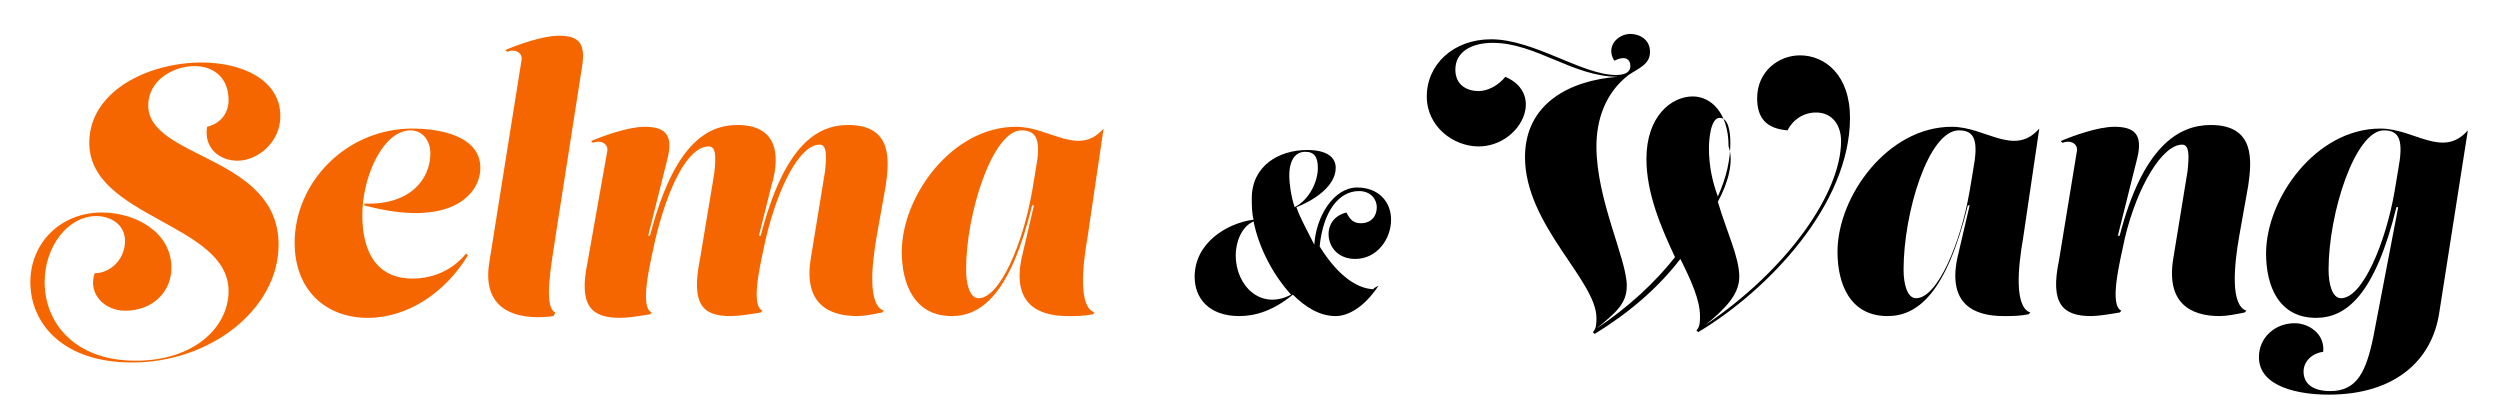
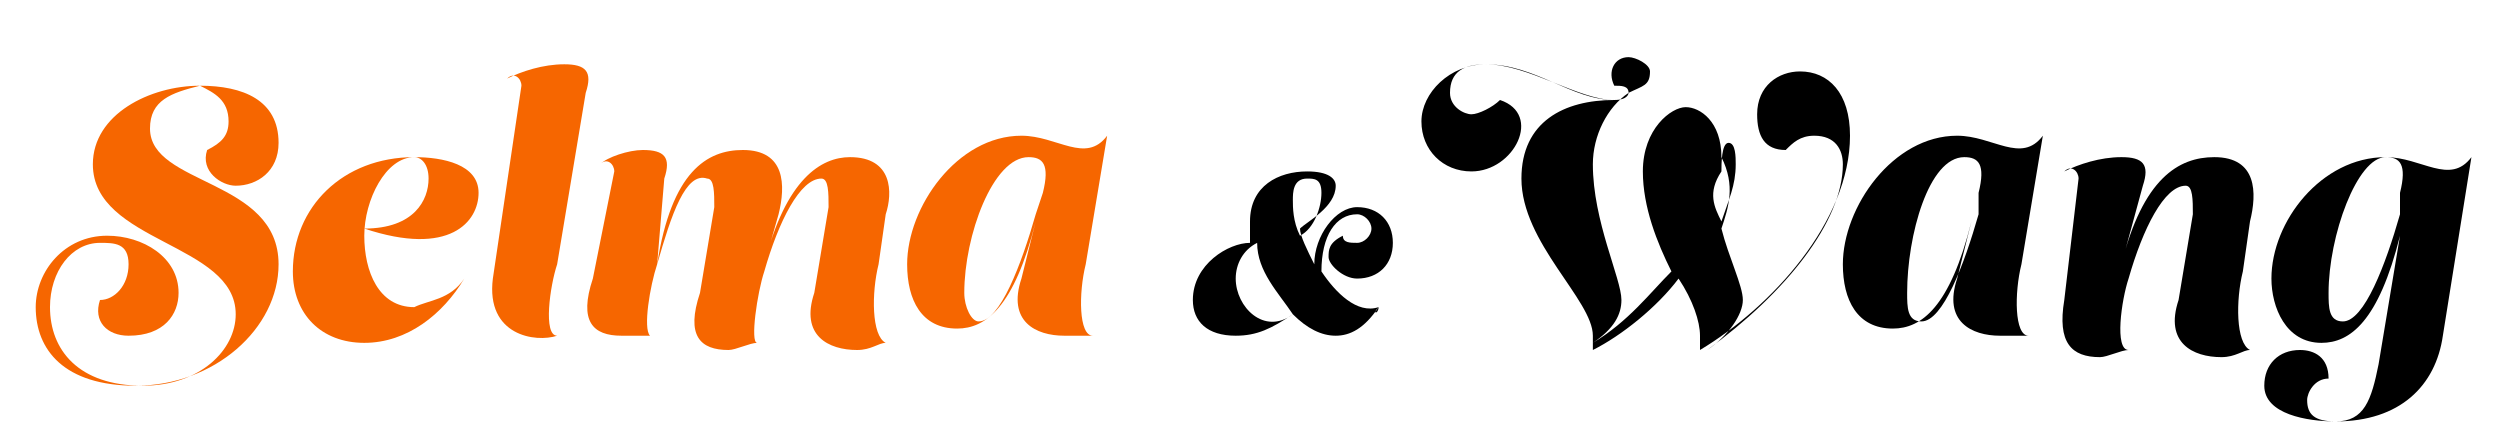
- <svg xmlns="http://www.w3.org/2000/svg" version="1.1" id="Layer_1" x="0px" y="0px" viewBox="0 0 140 23.3" enable-background="new 0 0 140 23.3" xml:space="preserve">
+ <svg xmlns="http://www.w3.org/2000/svg" version="1.1" id="Layer_1" x="0px" y="0px" viewBox="0 28.8 35 6.2" enable-background="new 0 28.8 35 6.2" xml:space="preserve">
  <g>
-     <path fill="#F66600" d="M11.3,3.5c2.3,0,4.4,1,4.4,3C15.7,8,14.4,9,13.3,9c-1,0-1.9-0.7-1.7-1.9c0.8-0.2,1.2-0.8,1.2-1.5   c0-1.3-0.9-1.9-1.9-1.9c-1.2,0-2.6,0.8-2.6,2.2c0,3,7.3,2.8,7.3,7.8c0,3.6-3.8,6.6-8.2,6.6c-3.9,0-5.7-2.2-5.7-4.5   c0-2.2,1.7-3.9,4-3.9c1.9,0,3.9,1.1,3.9,3.1c0,1.3-1,2.4-2.6,2.4c-1.1,0-2.1-0.9-1.7-2.1c0.9,0,1.7-0.8,1.7-1.8   c0-1-0.9-1.4-1.6-1.4c-1.6,0-2.9,1.7-2.9,3.7c0,2.3,1.7,4.4,5.1,4.4c3.3,0,5.2-1.9,5.2-3.9C12.8,12.5,5,12.2,5,8   C5,5.1,8.3,3.5,11.3,3.5z" />
-     <path fill="#F66600" d="M24.1,8.6c0-0.8-0.5-1.3-1.1-1.3c-1.5,0-2.6,2.4-2.7,4.4c-0.1,2.1,0.6,3.9,2.8,3.9c0.9,0,2.1-0.3,3-1.4   l0.1,0.1c-1.2,2-3.3,3.5-5.6,3.5c-2.4,0-4.1-1.6-4.1-4.2c0-3.4,2.9-6.4,6.6-6.4c1.5,0,3.8,0.4,3.8,2.2c0,1.5-1.7,3.4-6.5,2.1l0-0.1   C23,11.5,24.1,10,24.1,8.6z" />
-     <path fill="#F66600" d="M29.2,3.4c0.1-0.4-0.3-0.7-0.8-0.5l-0.1-0.1c0.7-0.3,2.1-0.8,3-0.8c1.1,0,1.5,0.4,1.3,1.7l-1.5,9.6   c-0.2,1.4-0.7,3.9,0,4.2L31,17.7c-1.4,0.2-4.1,0.1-3.6-3L29.2,3.4z" />
-     <path fill="#F66600" d="M36.7,13.4c-0.3,1.4-0.9,3.8-0.2,4.1l-0.1,0.1c-0.6,0.1-1.2,0.2-1.7,0.2c-1.6,0-2.3-0.7-1.8-3.1L34,8.5   c0.1-0.4-0.3-0.7-0.8-0.5l-0.1-0.1c0.7-0.3,2.1-0.8,3-0.8c1.1,0,1.6,0.4,1.3,1.7l-1.1,4.4l0.1,0c1.3-5,3.1-6.2,4.9-6.2   c2.5,0,2.3,2.1,1.9,3.4l-0.7,2.8l0.1,0c1.3-5,3.1-6.2,4.9-6.2c2.5,0,2.3,2,2.1,3.4l-0.5,2.8c-0.3,1.7-0.5,3.9,0.4,4.2l-0.1,0.1   c-0.5,0.1-1,0.2-1.4,0.2c-1.6,0-3-0.7-2.6-3.2l0.8-4.9c0.1-0.9,0.1-1.5-0.3-1.5c-1.1,0-2.3,2.3-3,5.2c-0.3,1.4-0.9,3.8-0.2,4.1   l-0.1,0.1c-0.6,0.1-1.2,0.2-1.7,0.2c-1.6,0-2.2-0.7-1.7-3.2L40,9.7c0.1-0.9,0.1-1.5-0.3-1.5C38.5,8.2,37.4,10.5,36.7,13.4z" />
-     <path fill="#F66600" d="M60.9,13.3c-0.3,1.7-0.5,3.9,0.4,4.2l-0.1,0.1c-0.5,0.1-0.9,0.1-1.4,0.1c-1.7,0-3.1-0.7-2.6-3.2l0.7-3   l-0.1,0c-1.2,4.9-2.8,6.2-4.5,6.2c-2.1,0-2.8-1.8-2.8-3.6c0-3.1,2.8-7,6.4-7c1.9,0,3.5,1.7,4.9,0.1L60.9,13.3z M54.1,15.1   c0,0.8,0.2,1.6,0.7,1.6c1.2,0,2.5-3.1,3-6L58,9.5c0.3-1.6,0.1-2.2-0.8-2.2C55.6,7.3,54.1,11.9,54.1,15.1z" />
-     <path d="M77.2,16L77.2,16c-0.8,1.2-1.7,1.7-2.4,1.7c-0.9,0-1.7-0.5-2.4-1.2c-1.1,0.9-2.1,1.2-3,1.2c-1.7,0-2.5-1-2.5-2.2   c0-1.9,1.8-3,3.3-3.2c-0.1-0.4-0.1-0.8-0.1-1.2c0-1.8,1.5-2.7,3.1-2.7c1.1,0,1.6,0.4,1.6,1c0,1.1-1.4,1.9-2.2,2.2   c0.2,0.6,0.6,1.3,1,2.1c0.1-1.6,1.1-3.2,2.4-3.2c1.2,0,1.9,0.8,1.9,1.8c0,1.1-0.8,2.2-2,2.2c-1,0-1.5-0.7-1.5-1.4   c0-0.4,0.2-1,1-1.2c0.2,0.4,0.4,0.6,0.8,0.6c0.6,0,0.9-0.4,0.9-0.9c0-0.4-0.3-0.9-1-0.9c-1.1,0-2,1.1-2.2,3.1   c0.8,1.3,1.9,2.4,3.1,2.4C76.8,16.2,77,16.1,77.2,16z M69.2,14.3c0,1.7,1.4,3.1,3.1,2.2c-1-1.1-1.8-2.6-2.1-4.1   C69.5,12.7,69.2,13.6,69.2,14.3z M73.1,8.5c-0.7,0-0.9,0.7-0.9,1.3c0,0.5,0.1,1.2,0.3,1.8c0.8-0.4,1.3-1.4,1.3-2.2   C73.8,8.8,73.6,8.5,73.1,8.5z" />
-     <path d="M96.2,11.3c0.5,1.7,1.2,3.1,1.2,4.2c0,1-0.8,1.8-1.9,2.7l0,0c4.6-3.1,7.6-7.4,7.6-10.3c0-0.9-0.5-1.6-1.4-1.6   c-0.7,0-1.3,0.4-1.6,1c-1.2-0.1-1.7-0.7-1.7-1.8c0-1.5,1.2-2.4,2.4-2.4c1.4,0,2.8,1.1,2.8,3.5c0,4.8-4.5,9.6-8.5,12l-0.1-0.1   c0.2-0.2,0.2-0.5,0.2-0.8c0-0.9-0.5-2-1.1-3.2c-1.3,1.7-3,3.1-4.8,4.2l-0.1-0.1c0.2-0.2,0.2-0.5,0.2-0.8c0-2.1-4-5.2-4-9   c0-3,2.5-4.3,5.2-4.5v0c-2.5,0-4.6-1.9-7-1.9c-1.2,0-2.1,0.5-2.1,1.5c0,0.9,0.7,1.2,1.3,1.2c0.5,0,1.1-0.3,1.5-0.8   c2.3,1,0.8,3.9-1.5,3.9c-1.4,0-2.9-1.1-2.9-2.8c0-1.8,1.5-3.2,3.6-3.2c2.4,0,5.1,2,7,2c0.7,0,0.8-0.3,0.8-0.5   c0-0.4-0.3-0.6-0.9-0.3c-0.5-0.8,0.2-1.5,0.9-1.5c0.5,0,1.1,0.3,1.1,1c0,0.7-0.6,0.9-1.2,1.3c-1.3,1-1.8,2.5-1.8,4   c0,3,1.7,6.3,1.7,7.8c0,1-0.6,1.5-1.7,2.4l0,0c1.8-1.2,3.3-2.6,4.4-4c-0.8-1.7-1.6-3.6-1.6-5.5c0-2.4,1.4-3.5,2.6-3.5   c1,0,2,0.9,2,2.8C97.1,9,96.8,10.2,96.2,11.3z M96.2,11c0.5-1.1,0.7-2.1,0.7-3c0-0.6-0.1-1.4-0.6-1.4c-0.5,0-0.6,1.2-0.6,1.7   C95.7,9.3,95.9,10.2,96.2,11z" />
-     <path d="M113.3,13.3c-0.3,1.7-0.5,3.9,0.4,4.2l-0.1,0.1c-0.5,0.1-0.9,0.1-1.4,0.1c-1.7,0-3.1-0.7-2.6-3.2l0.7-3l-0.1,0   c-1.2,4.9-2.8,6.2-4.5,6.2c-2.1,0-2.8-1.8-2.8-3.6c0-3.1,2.8-7,6.4-7c1.9,0,3.5,1.7,4.9,0.1L113.3,13.3z M106.6,15.1   c0,0.8,0.2,1.6,0.7,1.6c1.2,0,2.5-3.1,3-6l0.2-1.2c0.3-1.6,0.1-2.2-0.8-2.2C108,7.3,106.6,11.9,106.6,15.1z" />
-     <path d="M116.3,8.5c0.1-0.4-0.3-0.7-0.8-0.5l-0.1-0.1c0.7-0.3,2.1-0.8,3-0.8c1.1,0,1.6,0.4,1.3,1.7l-1.1,4.4l0.1,0   c1.3-5,3.3-6.2,5.1-6.2c2.5,0,2.3,2,2.1,3.4l-0.5,2.8c-0.3,1.7-0.5,3.9,0.4,4.2l-0.1,0.1c-0.5,0.1-1,0.2-1.4,0.2   c-1.6,0-3-0.7-2.6-3.2l0.8-4.9c0.1-0.9,0.1-1.5-0.3-1.5c-1.1,0-2.5,2.3-3.2,5.2c-0.3,1.4-0.9,3.8-0.2,4.1l-0.1,0.1   c-0.6,0.1-1.2,0.2-1.6,0.2c-1.6,0-2.3-0.7-1.8-3.1L116.3,8.5z" />
-     <path d="M136.6,17.5c-0.4,2.7-2.5,4.6-6.2,4.6c-1.6,0-3.9-0.4-3.9-2.1c0-1.1,0.9-1.9,2-1.9c0.8,0,1.7,0.6,1.6,1.6   c-0.7,0.1-1.1,0.6-1.1,1.1c0,0.6,0.4,1.1,1.5,1.1c1.5,0,2-1.1,2.4-3l1.4-7.3l-0.1,0c-1.2,4.9-2.8,6.2-4.5,6.2   c-2.1,0-2.8-1.8-2.8-3.6c0-3.1,2.8-7,6.4-7c1.9,0,3.5,1.7,4.9,0.1L136.6,17.5z M130.4,15.1c0,0.8,0.2,1.6,0.7,1.6   c1.2,0,2.5-3.1,3-6l0.2-1.2c0.3-1.6,0.1-2.2-0.8-2.2C131.9,7.3,130.4,11.9,130.4,15.1z" />
+     <path fill="#F66600" d="M2.8,30c0.6,0,1.1,0.2,1.1,0.8c0,0.4-0.3,0.6-0.6,0.6c-0.2,0-0.5-0.2-0.4-0.5c0.2-0.1,0.3-0.2,0.3-0.4   C3.2,30.2,3,30.1,2.8,30c-0.4,0.1-0.7,0.2-0.7,0.6c0,0.8,1.8,0.7,1.8,1.9c0,0.9-0.9,1.7-2,1.7c-1,0-1.4-0.5-1.4-1.1   c0-0.5,0.4-1,1-1c0.5,0,1,0.3,1,0.8c0,0.3-0.2,0.6-0.7,0.6c-0.3,0-0.5-0.2-0.4-0.5c0.2,0,0.4-0.2,0.4-0.5s-0.2-0.3-0.4-0.3   c-0.4,0-0.7,0.4-0.7,0.9c0,0.6,0.4,1.1,1.3,1.1c0.8,0,1.3-0.5,1.3-1c0-1-2-1-2-2.1C1.3,30.4,2.1,30,2.8,30z" />
+     <path fill="#F66600" d="M6,31.3C6,31.1,5.9,31,5.8,31c-0.4,0-0.7,0.6-0.7,1.1c0,0.5,0.2,1,0.7,1C6,33,6.3,33,6.5,32.7l0,0   c-0.3,0.5-0.8,0.9-1.4,0.9c-0.6,0-1-0.4-1-1c0-0.9,0.7-1.6,1.7-1.6c0.4,0,0.9,0.1,0.9,0.5c0,0.4-0.4,0.9-1.6,0.5v0   C5.8,32,6,31.6,6,31.3z" />
+     <path fill="#F66600" d="M7.3,30c0-0.1-0.1-0.2-0.2-0.1l0,0c0.2-0.1,0.5-0.2,0.8-0.2c0.3,0,0.4,0.1,0.3,0.4l-0.4,2.4   c-0.1,0.3-0.2,1,0,1l0,0c-0.3,0.1-1,0-0.9-0.8L7.3,30z" />
+     <path fill="#F66600" d="M9.2,32.5c-0.1,0.3-0.2,0.9-0.1,1l0,0c-0.1,0-0.3,0-0.4,0c-0.4,0-0.6-0.2-0.4-0.8l0.3-1.5   c0-0.1-0.1-0.2-0.2-0.1l0,0C8.5,31,8.8,30.9,9,30.9c0.3,0,0.4,0.1,0.3,0.4L9.2,32.5L9.2,32.5c0.2-1.3,0.7-1.6,1.2-1.6   c0.6,0,0.6,0.5,0.5,0.9l-0.2,0.7h0c0.3-1.2,0.8-1.5,1.2-1.5c0.6,0,0.6,0.5,0.5,0.8l-0.1,0.7c-0.1,0.4-0.1,1,0.1,1.1l0,0   c-0.1,0-0.2,0.1-0.4,0.1c-0.4,0-0.8-0.2-0.6-0.8l0.2-1.2c0-0.2,0-0.4-0.1-0.4c-0.3,0-0.6,0.6-0.8,1.3c-0.1,0.3-0.2,1-0.1,1l0,0   c-0.1,0-0.3,0.1-0.4,0.1c-0.4,0-0.6-0.2-0.4-0.8l0.2-1.2c0-0.2,0-0.4-0.1-0.4C9.6,31.2,9.4,31.8,9.2,32.5z" />
+     <path fill="#F66600" d="M15.2,32.5c-0.1,0.4-0.1,1,0.1,1l0,0c-0.1,0-0.2,0-0.4,0c-0.4,0-0.8-0.2-0.6-0.8l0.2-0.8h0   c-0.3,1.2-0.7,1.5-1.1,1.5c-0.5,0-0.7-0.4-0.7-0.9c0-0.8,0.7-1.8,1.6-1.8c0.5,0,0.9,0.4,1.2,0L15.2,32.5z M13.5,32.9   c0,0.2,0.1,0.4,0.2,0.4c0.3,0,0.6-0.8,0.8-1.5l0.1-0.3c0.1-0.4,0-0.5-0.2-0.5C13.9,31,13.5,32.1,13.5,32.9z" />
+     <path d="M19.3,33.1L19.3,33.1c-0.2,0.3-0.4,0.4-0.6,0.4c-0.2,0-0.4-0.1-0.6-0.3c-0.3,0.2-0.5,0.3-0.8,0.3c-0.4,0-0.6-0.2-0.6-0.5   c0-0.5,0.5-0.8,0.8-0.8c0-0.1,0-0.2,0-0.3c0-0.5,0.4-0.7,0.8-0.7c0.3,0,0.4,0.1,0.4,0.2c0,0.3-0.4,0.5-0.5,0.6   c0,0.1,0.1,0.3,0.2,0.5c0-0.4,0.3-0.8,0.6-0.8c0.3,0,0.5,0.2,0.5,0.5c0,0.3-0.2,0.5-0.5,0.5c-0.2,0-0.4-0.2-0.4-0.3   c0-0.1,0-0.2,0.2-0.3c0,0.1,0.1,0.1,0.2,0.1c0.1,0,0.2-0.1,0.2-0.2c0-0.1-0.1-0.2-0.2-0.2c-0.3,0-0.5,0.3-0.5,0.8   C18.7,32.9,19,33.2,19.3,33.1C19.2,33.2,19.3,33.2,19.3,33.1z M17.3,32.7c0,0.4,0.4,0.8,0.8,0.5c-0.2-0.3-0.5-0.6-0.5-1   C17.4,32.3,17.3,32.5,17.3,32.7z M18.3,31.3c-0.2,0-0.2,0.2-0.2,0.3c0,0.1,0,0.3,0.1,0.5c0.2-0.1,0.3-0.4,0.3-0.6   C18.5,31.3,18.4,31.3,18.3,31.3z" />
+     <path d="M24.1,32c0.1,0.4,0.3,0.8,0.3,1c0,0.2-0.2,0.5-0.5,0.7l0,0c1.1-0.8,1.9-1.8,1.9-2.6c0-0.2-0.1-0.4-0.4-0.4   c-0.2,0-0.3,0.1-0.4,0.2c-0.3,0-0.4-0.2-0.4-0.5c0-0.4,0.3-0.6,0.6-0.6c0.4,0,0.7,0.3,0.7,0.9c0,1.2-1.1,2.4-2.1,3l0,0   c0,0,0-0.1,0-0.2c0-0.2-0.1-0.5-0.3-0.8c-0.3,0.4-0.8,0.8-1.2,1l0,0c0,0,0-0.1,0-0.2c0-0.5-1-1.3-1-2.2c0-0.8,0.6-1.1,1.3-1.1l0,0   c-0.6,0-1.1-0.5-1.8-0.5c-0.3,0-0.5,0.1-0.5,0.4c0,0.2,0.2,0.3,0.3,0.3c0.1,0,0.3-0.1,0.4-0.2c0.6,0.2,0.2,1-0.4,1   c-0.4,0-0.7-0.3-0.7-0.7c0-0.4,0.4-0.8,0.9-0.8c0.6,0,1.3,0.5,1.8,0.5c0.2,0,0.2-0.1,0.2-0.1c0-0.1-0.1-0.1-0.2-0.1   c-0.1-0.2,0-0.4,0.2-0.4c0.1,0,0.3,0.1,0.3,0.2c0,0.2-0.1,0.2-0.3,0.3c-0.3,0.2-0.5,0.6-0.5,1c0,0.8,0.4,1.6,0.4,1.9   c0,0.2-0.1,0.4-0.4,0.6l0,0c0.5-0.3,0.8-0.7,1.1-1c-0.2-0.4-0.4-0.9-0.4-1.4c0-0.6,0.4-0.9,0.6-0.9c0.2,0,0.5,0.2,0.5,0.7   C24.3,31.4,24.2,31.7,24.1,32z M24.1,31.9c0.1-0.3,0.2-0.5,0.2-0.8c0-0.1,0-0.3-0.1-0.3s-0.1,0.3-0.1,0.4   C23.9,31.5,24,31.7,24.1,31.9z" />
+     <path d="M28.3,32.5c-0.1,0.4-0.1,1,0.1,1l0,0c-0.1,0-0.2,0-0.4,0c-0.4,0-0.8-0.2-0.6-0.8l0.2-0.8h0c-0.3,1.2-0.7,1.5-1.1,1.5   c-0.5,0-0.7-0.4-0.7-0.9c0-0.8,0.7-1.8,1.6-1.8c0.5,0,0.9,0.4,1.2,0L28.3,32.5z M26.7,32.9c0,0.2,0,0.4,0.2,0.4   c0.3,0,0.6-0.8,0.8-1.5l0-0.3c0.1-0.4,0-0.5-0.2-0.5C27,31,26.7,32.1,26.7,32.9z" />
+     <path d="M29.1,31.3c0-0.1-0.1-0.2-0.2-0.1l0,0c0.2-0.1,0.5-0.2,0.8-0.2c0.3,0,0.4,0.1,0.3,0.4l-0.3,1.1h0c0.3-1.2,0.8-1.5,1.3-1.5   c0.6,0,0.6,0.5,0.5,0.9l-0.1,0.7c-0.1,0.4-0.1,1,0.1,1.1l0,0c-0.1,0-0.2,0.1-0.4,0.1c-0.4,0-0.8-0.2-0.6-0.8l0.2-1.2   c0-0.2,0-0.4-0.1-0.4c-0.3,0-0.6,0.6-0.8,1.3c-0.1,0.3-0.2,1,0,1l0,0c-0.1,0-0.3,0.1-0.4,0.1c-0.4,0-0.6-0.2-0.5-0.8L29.1,31.3z" />
+     <path d="M34.2,33.5c-0.1,0.7-0.6,1.2-1.5,1.2c-0.4,0-1-0.1-1-0.5c0-0.3,0.2-0.5,0.5-0.5c0.2,0,0.4,0.1,0.4,0.4   c-0.2,0-0.3,0.2-0.3,0.3c0,0.2,0.1,0.3,0.4,0.3c0.4,0,0.5-0.3,0.6-0.8l0.3-1.8h0c-0.3,1.2-0.7,1.5-1.1,1.5c-0.5,0-0.7-0.5-0.7-0.9   c0-0.8,0.7-1.7,1.6-1.7c0.5,0,0.9,0.4,1.2,0L34.2,33.5z M32.6,32.9c0,0.2,0,0.4,0.2,0.4c0.3,0,0.6-0.8,0.8-1.5l0-0.3   c0.1-0.4,0-0.5-0.2-0.5C33,31,32.6,32.1,32.6,32.9z" />
  </g>
</svg>
